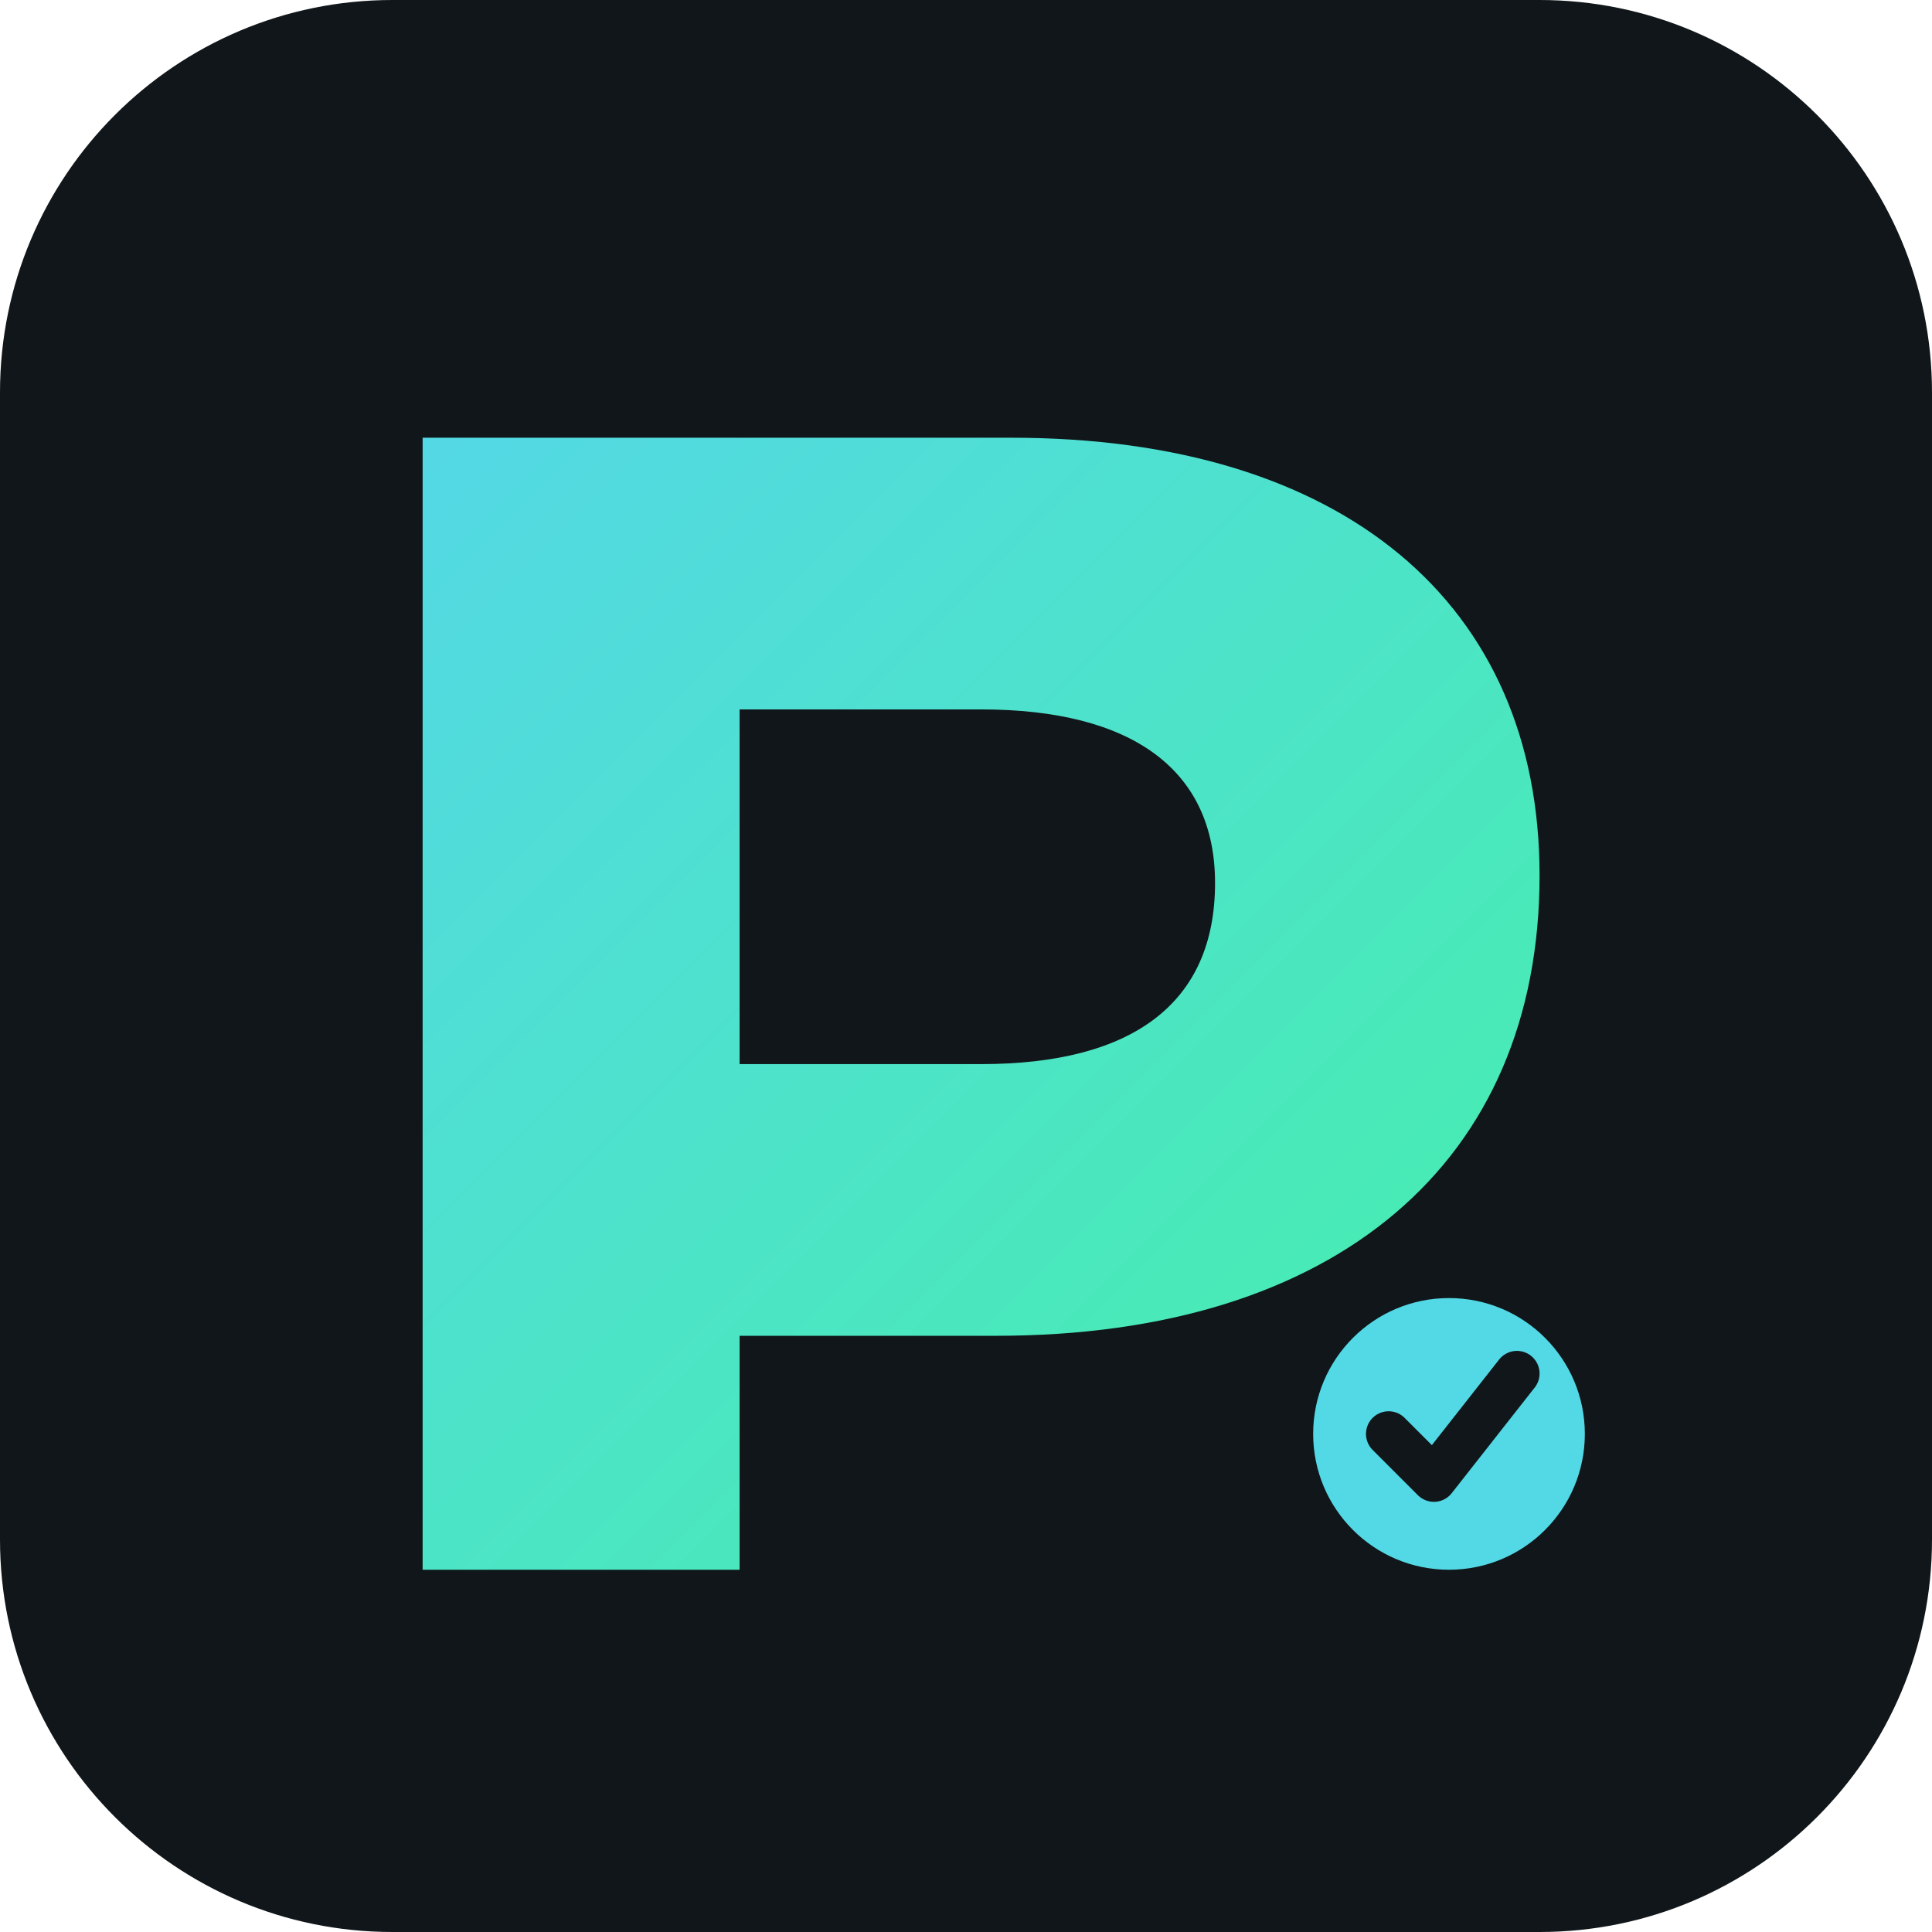
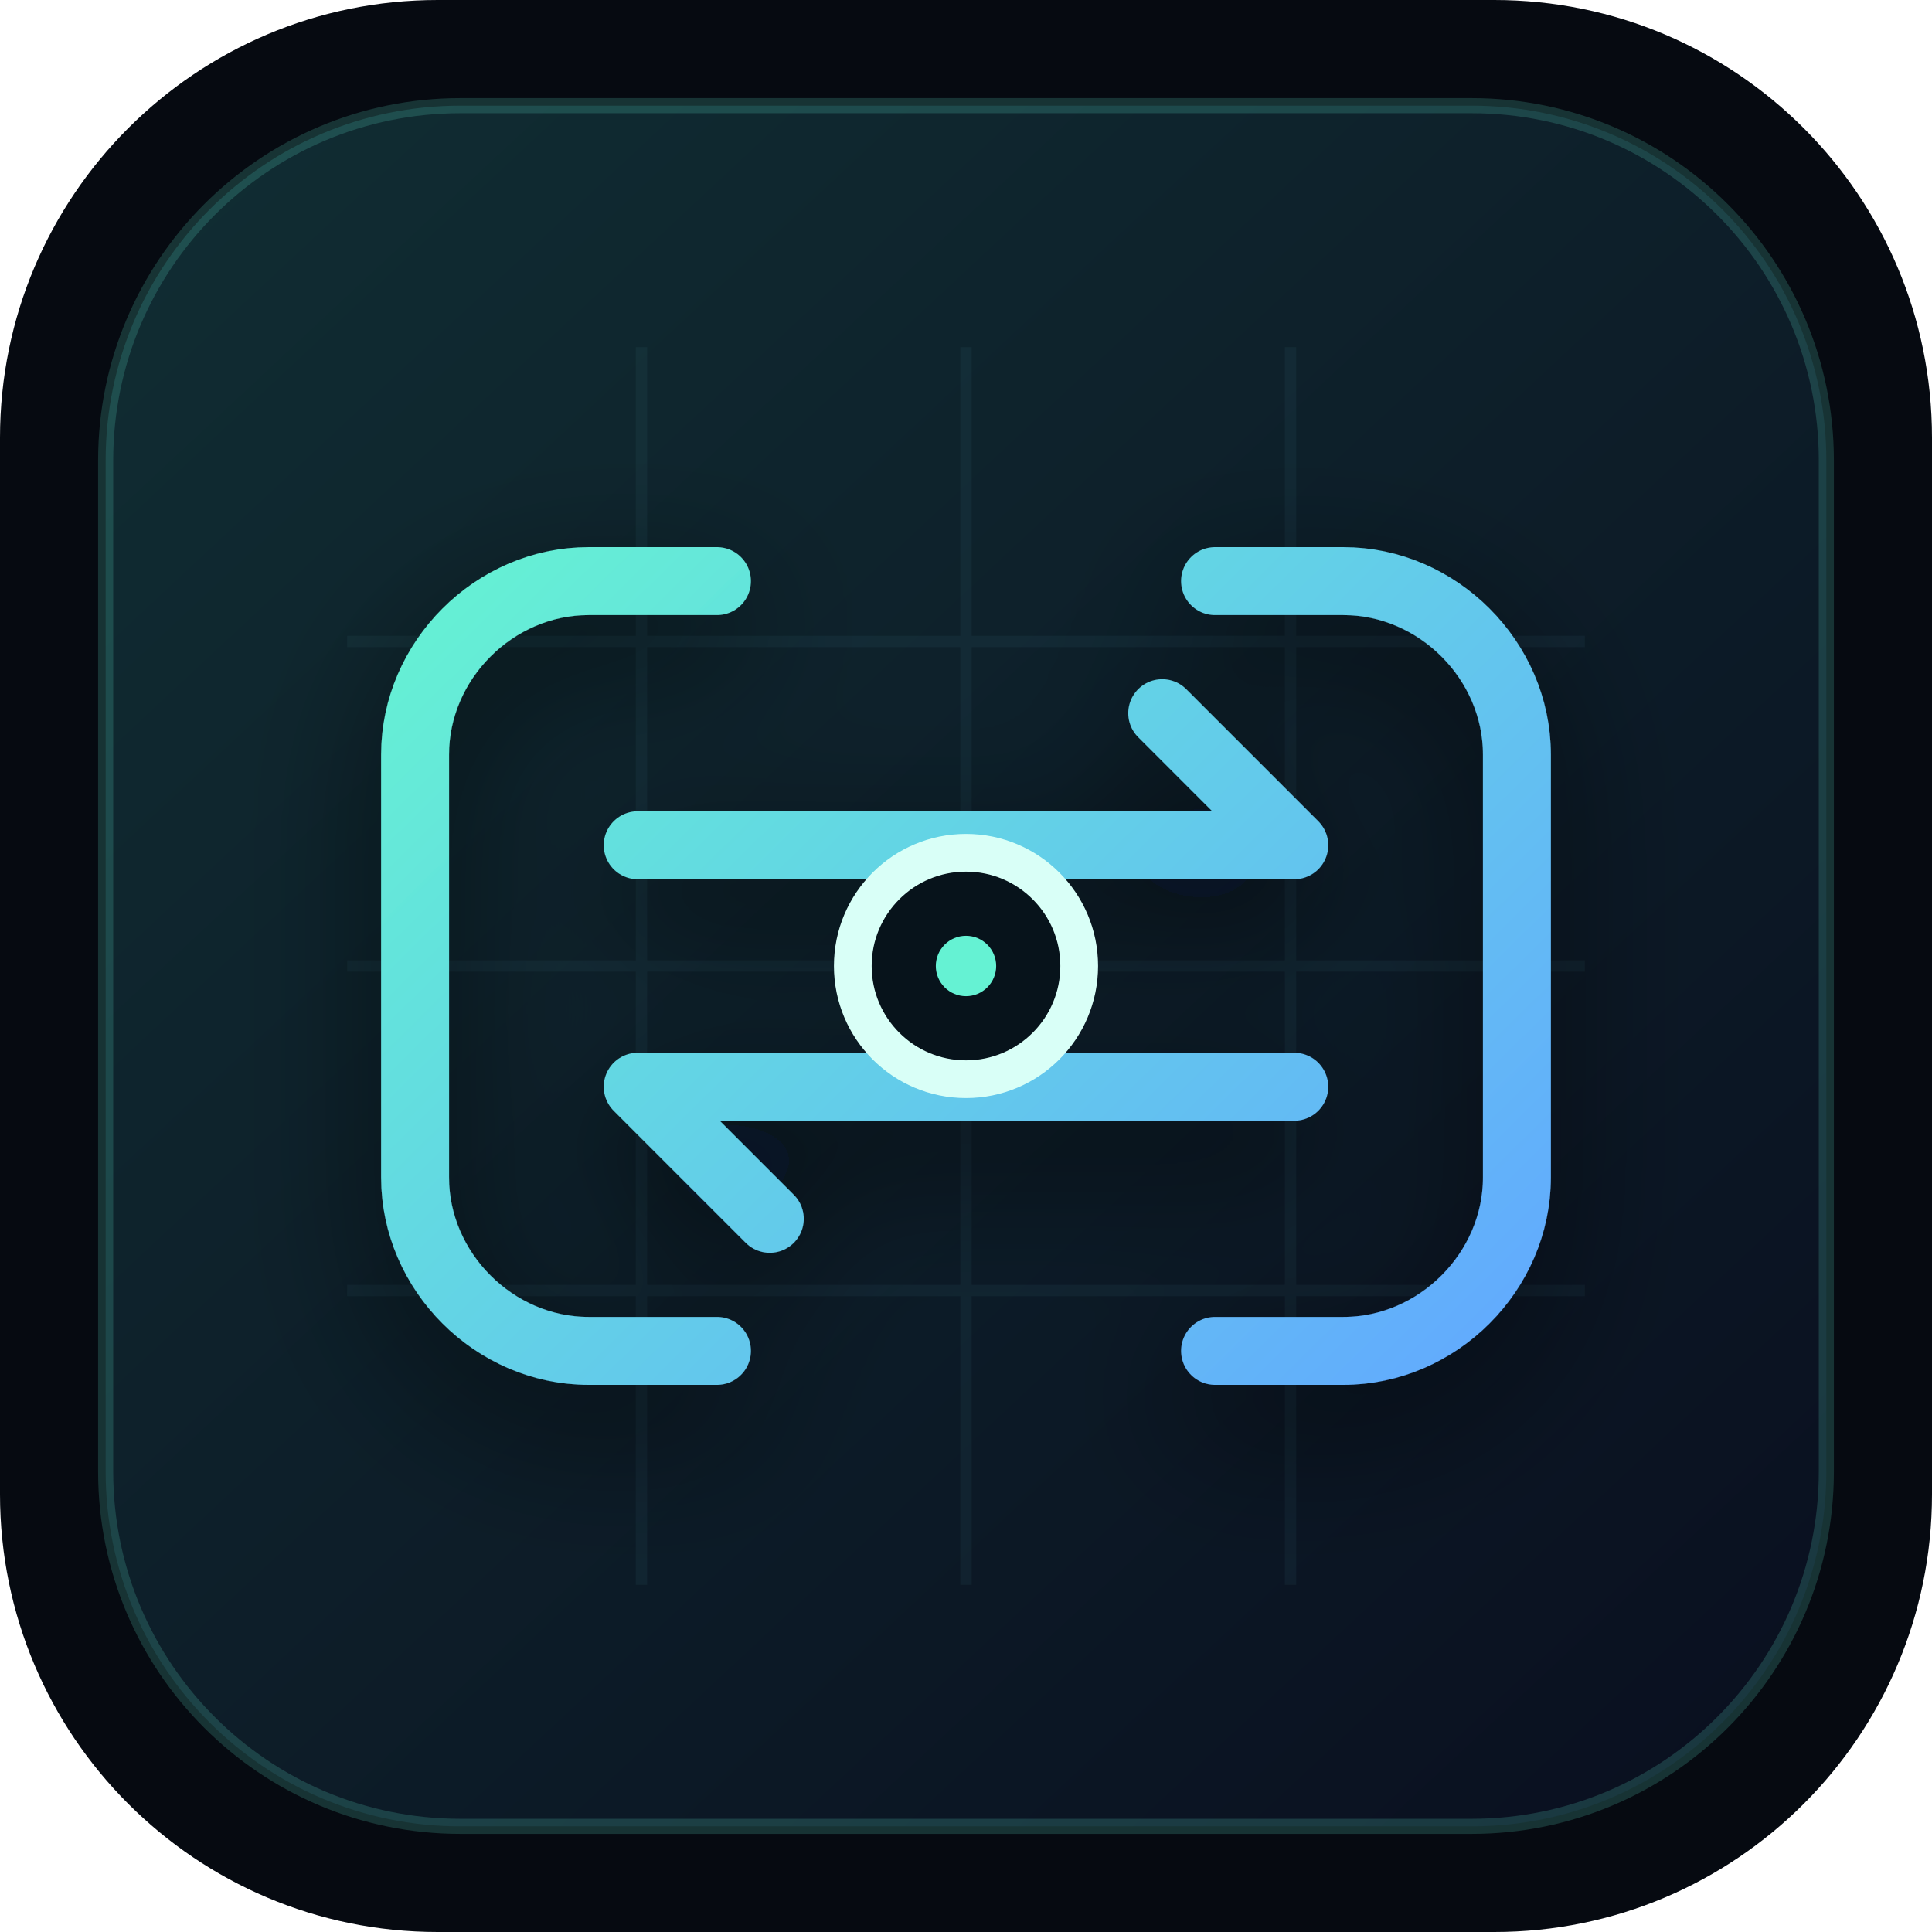
- <svg xmlns="http://www.w3.org/2000/svg" viewBox="0 0 256 256">
+ <svg xmlns="http://www.w3.org/2000/svg" viewBox="0 0 512 512" role="img" aria-label="PoCiSys Gateway">
  <defs>
-     <linearGradient id="g" x1="0" y1="0" x2="1" y2="1">
-       <stop stop-color="#53d8e5" />
-       <stop offset="1" stop-color="#45f0a8" />
+     <linearGradient id="bg" x1="58" y1="44" x2="454" y2="468" gradientUnits="userSpaceOnUse">
+       <stop stop-color="#102c32" />
+       <stop offset="1" stop-color="#0a1020" />
    </linearGradient>
+     <linearGradient id="a" x1="136" y1="126" x2="388" y2="382" gradientUnits="userSpaceOnUse">
+       <stop stop-color="#65f2d3" />
+       <stop offset="1" stop-color="#62a8ff" />
+     </linearGradient>
+     <filter id="glow" x="-30%" y="-30%" width="160%" height="160%">
+       <feDropShadow dx="0" dy="12" stdDeviation="18" flood-color="#02060b" flood-opacity=".6" />
+     </filter>
  </defs>
-   <rect width="256" height="256" rx="52" fill="#101619" />
-   <path d="M56 58h78c44 0 70 22 70 58 0 38-27 61-72 61H98v31H56V58zm42 36v47h32c20 0 31-8 31-24 0-15-11-23-31-23H98z" fill="url(#g)" />
-   <circle cx="192" cy="190" r="18" fill="#53d8e5" />
-   <path d="M184 190l6 6 11-14" fill="none" stroke="#101619" stroke-width="6" stroke-linecap="round" stroke-linejoin="round" />
+   <rect width="512" height="512" rx="116" fill="#060a11" />
+   <rect x="28" y="28" width="456" height="456" rx="94" fill="url(#bg)" stroke="#65f2d3" stroke-opacity=".18" stroke-width="4" />
+   <path d="M92 170h328M92 256h328M92 342h328M170 92v328M256 92v328M342 92v328" stroke="#70d8dc" stroke-opacity=".055" stroke-width="3" />
+   <g filter="url(#glow)" fill="none" stroke="url(#a)" stroke-width="18" stroke-linecap="round" stroke-linejoin="round">
+     <path d="M190 358h-34c-25 0-46-21-46-46V200c0-25 21-46 46-46h34" />
+     <path d="M322 154h34c25 0 46 21 46 46v112c0 25-21 46-46 46h-34" />
+     <path d="M169 224h174l-35-35M343 288H169l35 35" />
+   </g>
+   <circle cx="256" cy="256" r="30" fill="#07131b" stroke="#d9fff7" stroke-width="10" />
+   <circle cx="256" cy="256" r="8" fill="#65f2d3" />
</svg>
